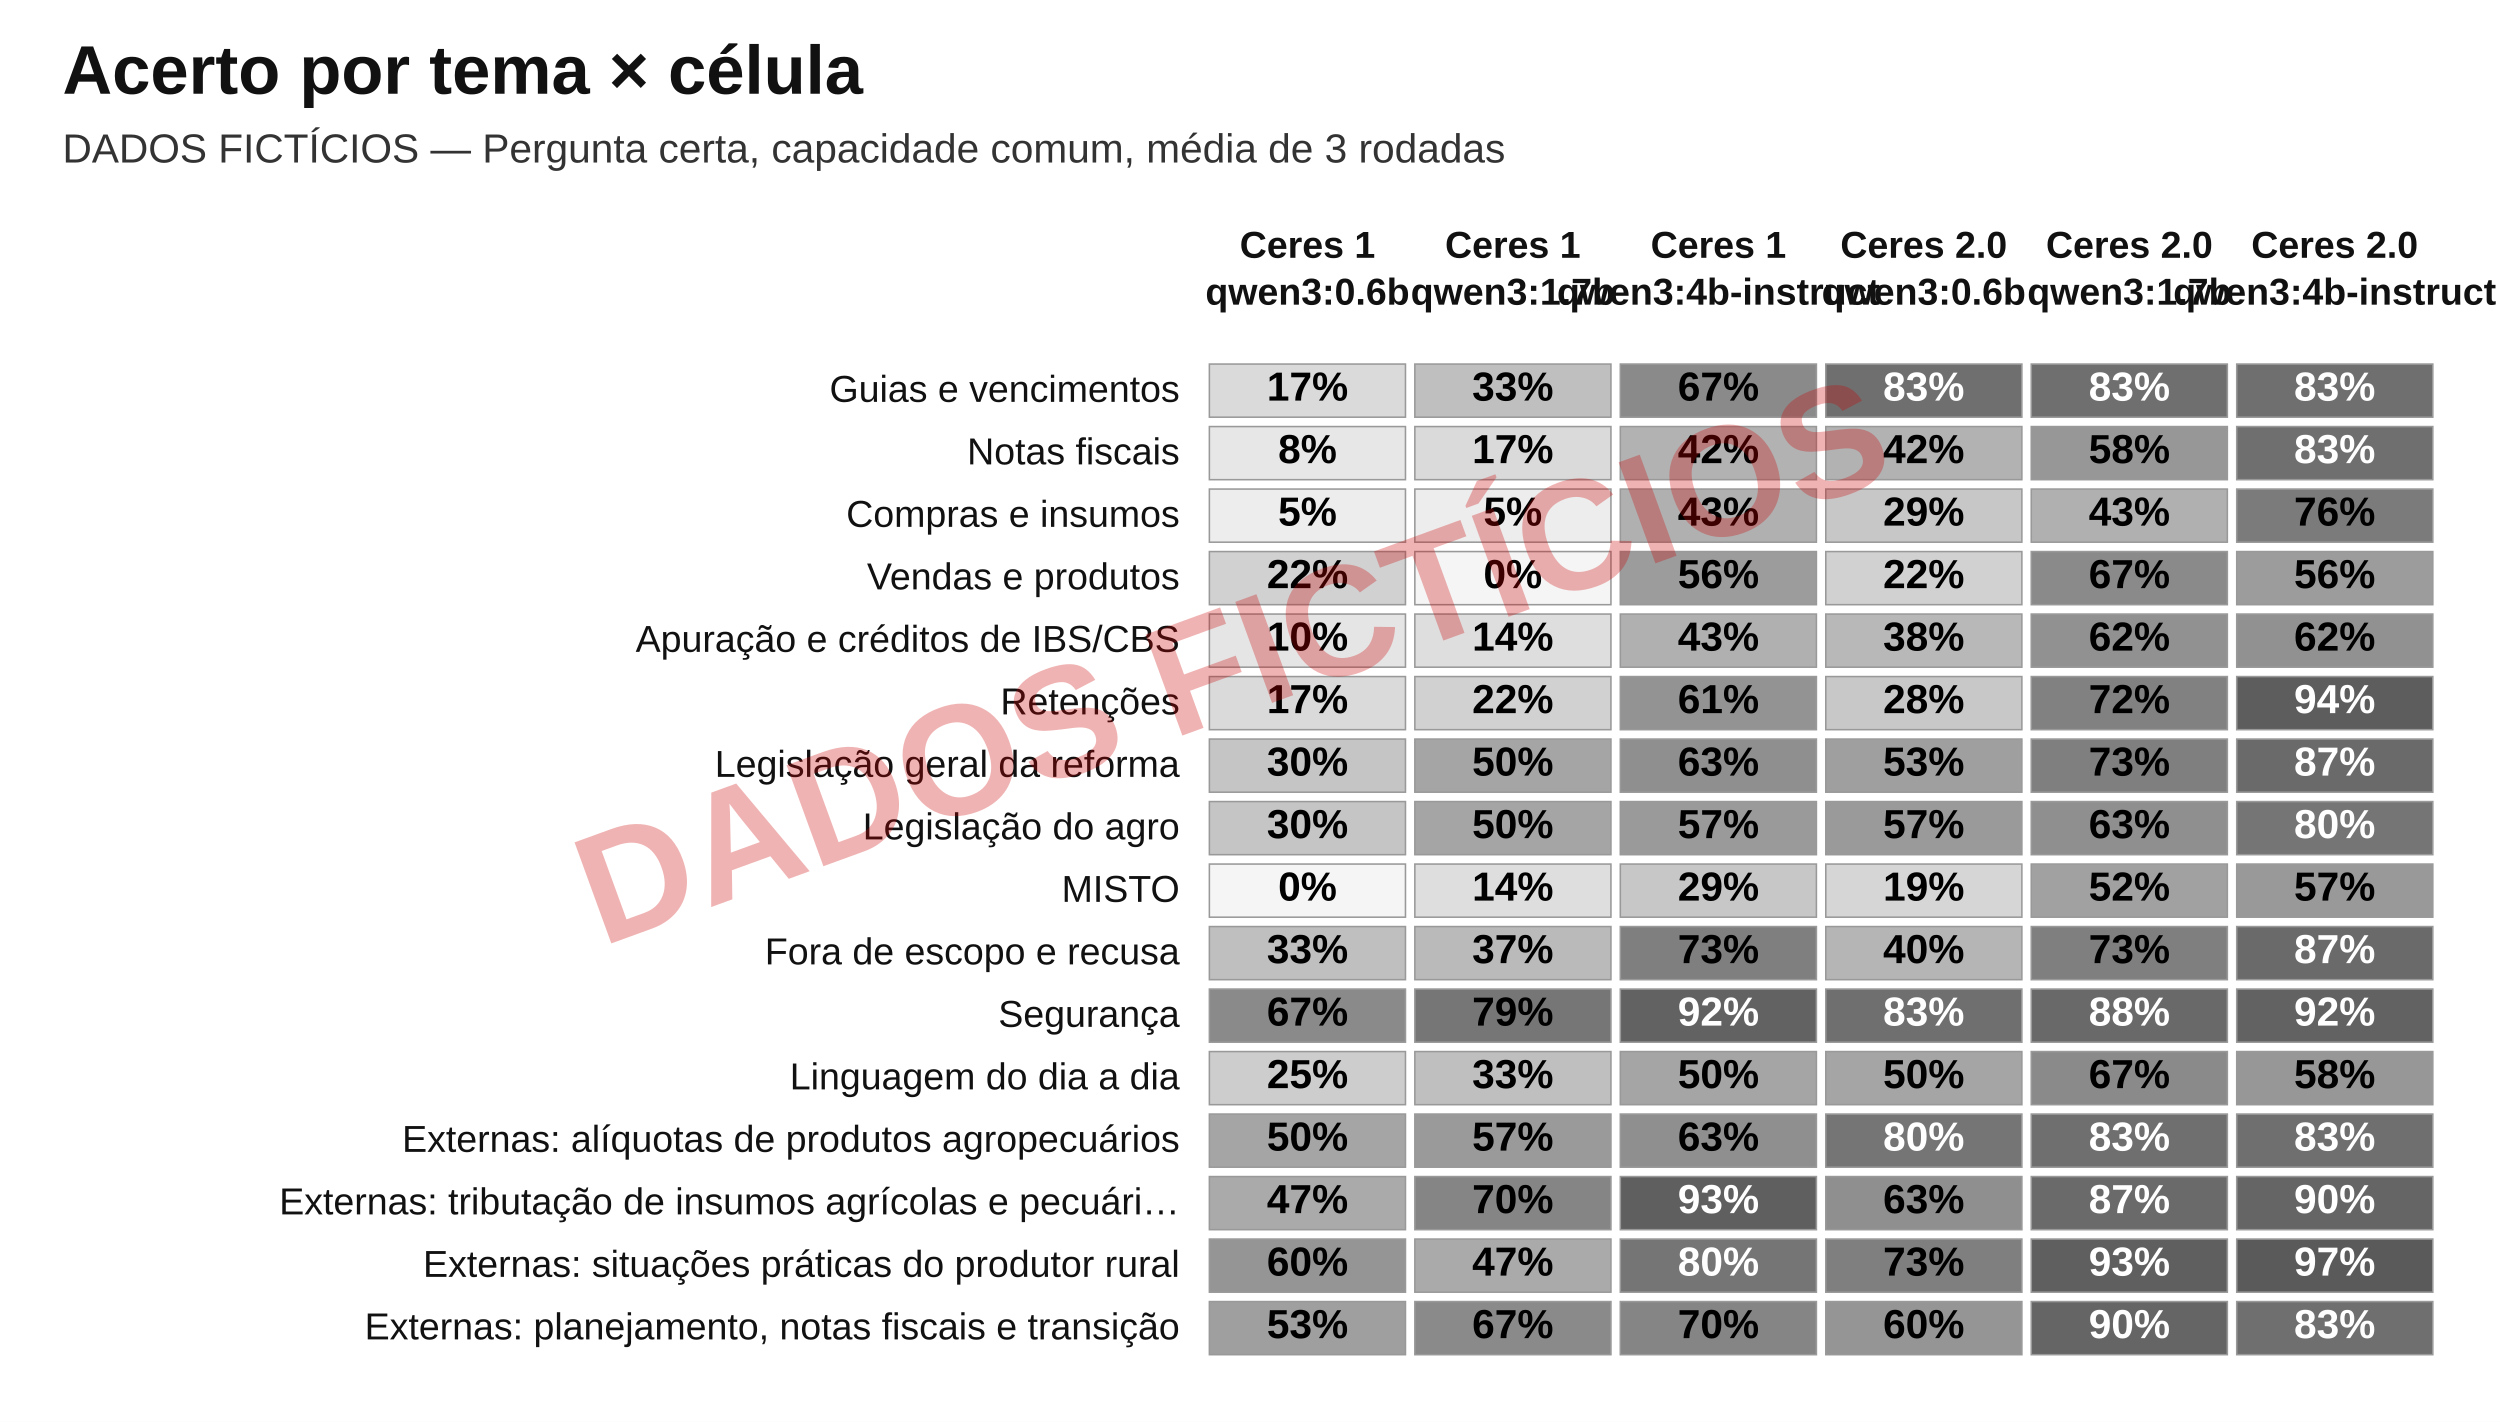
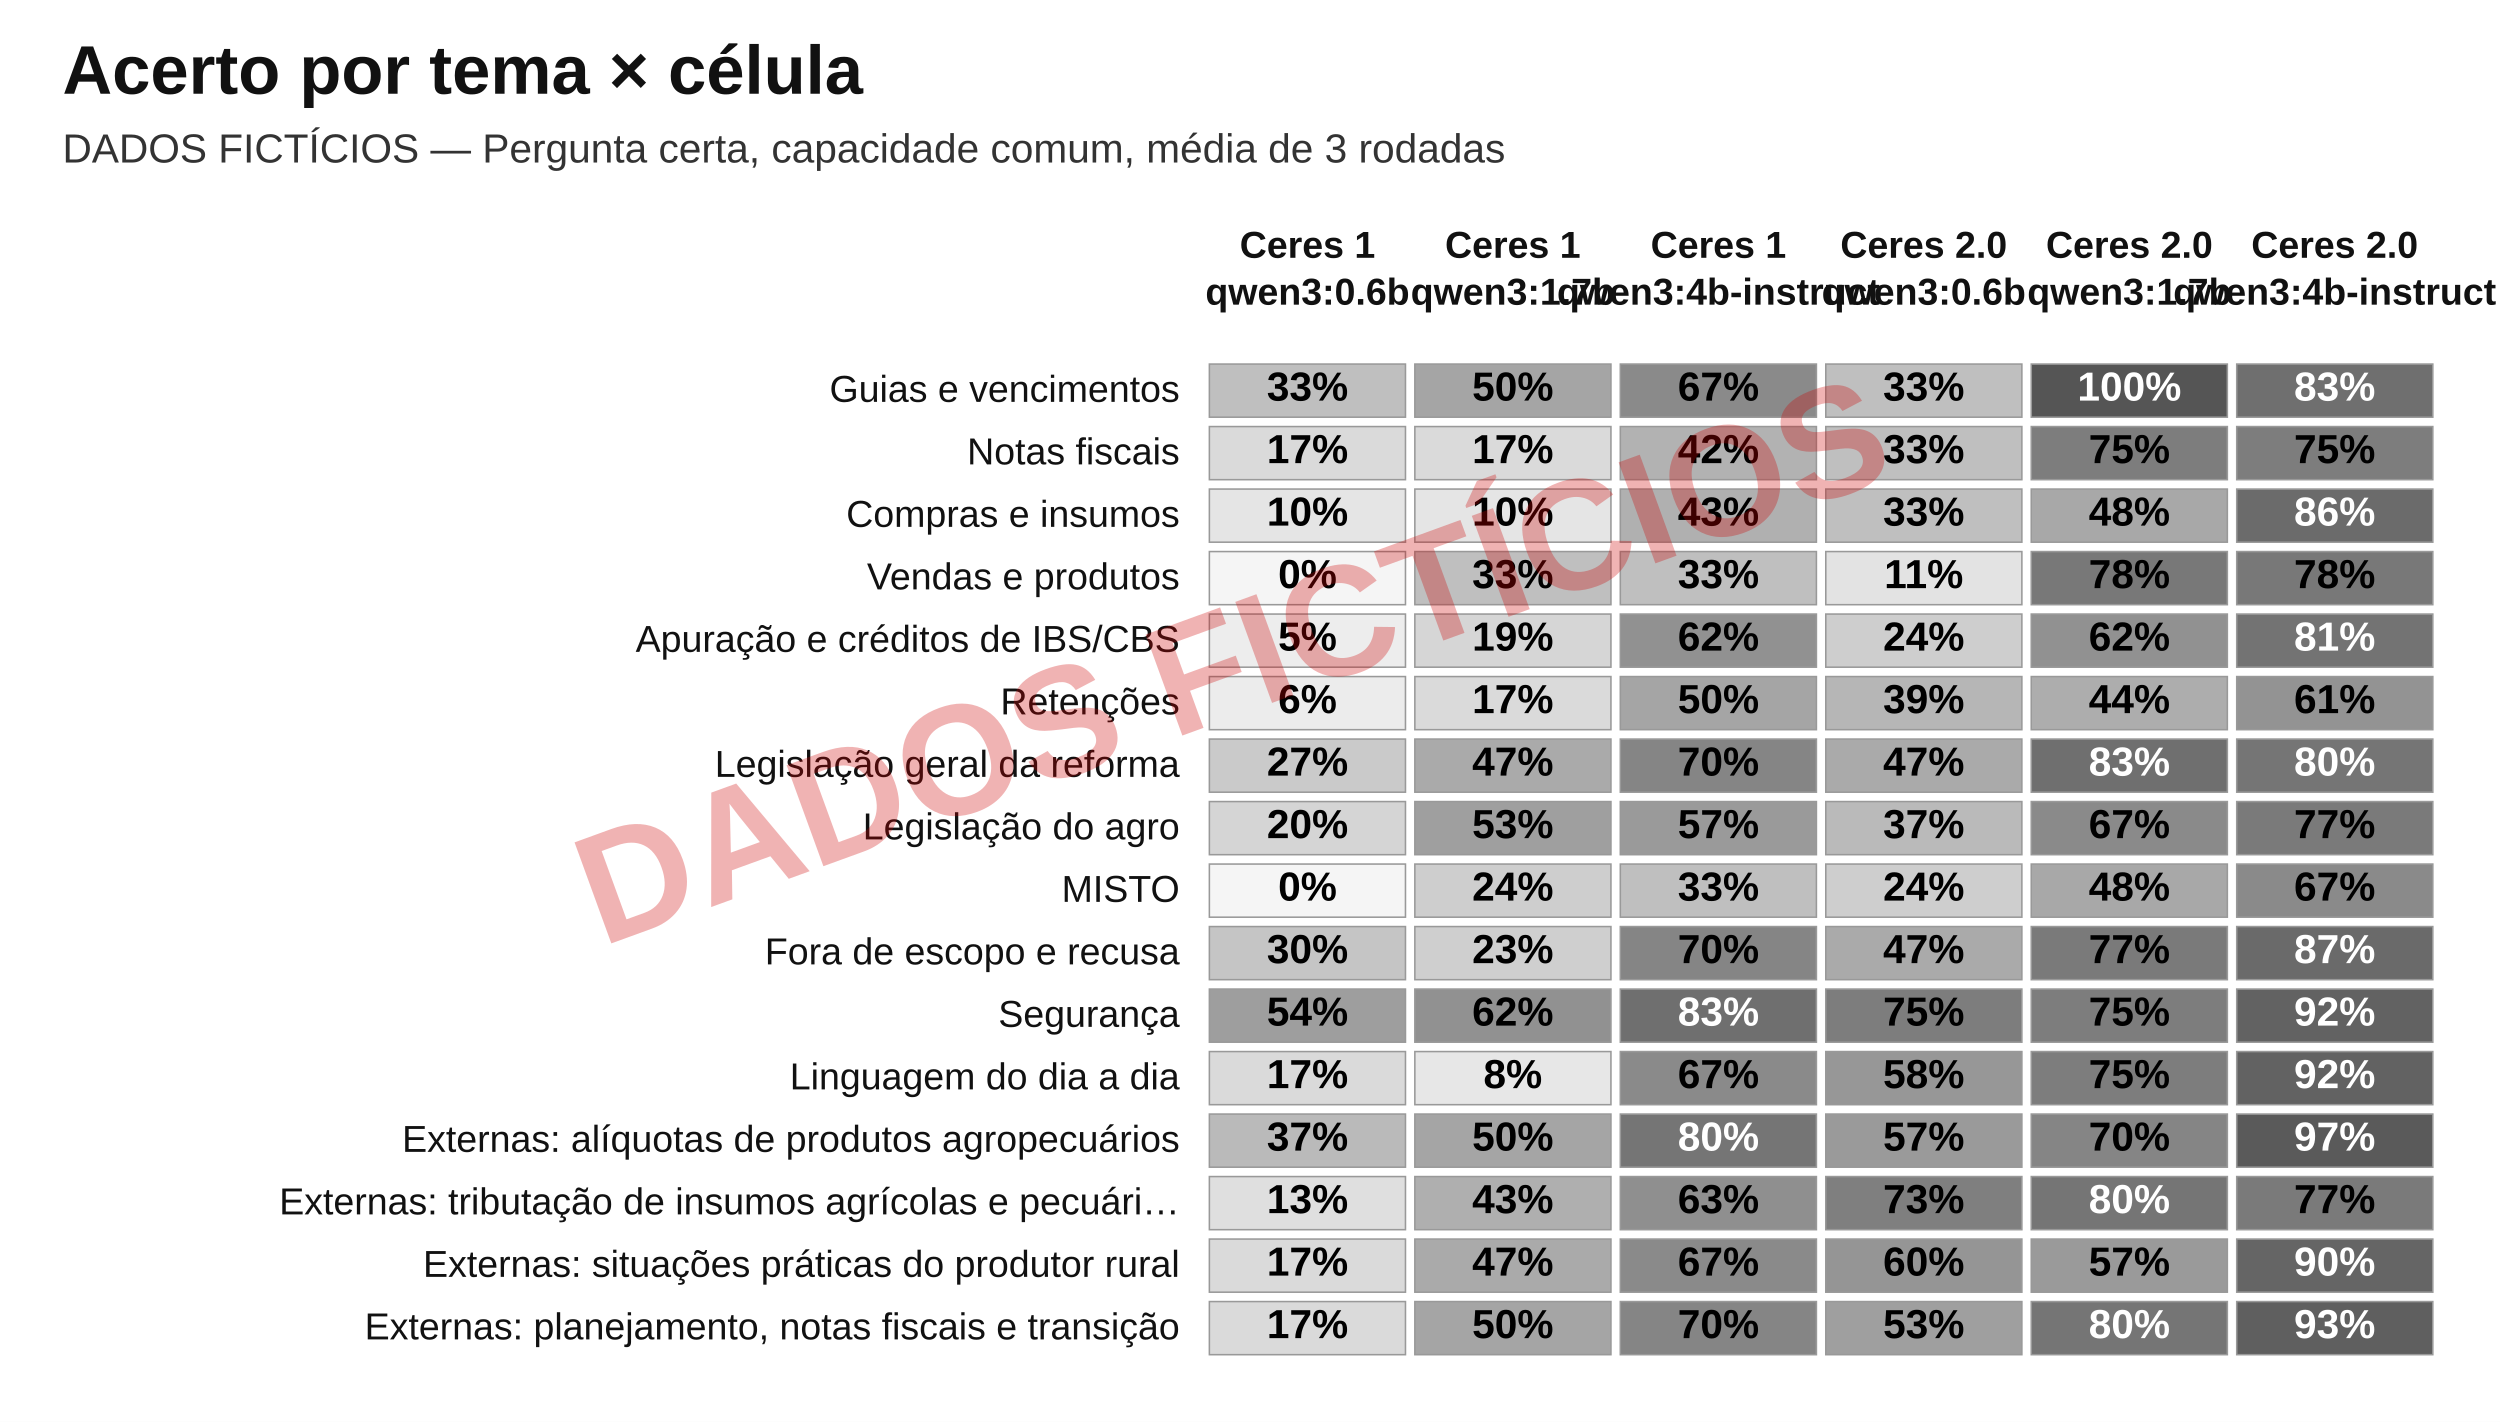
<svg xmlns="http://www.w3.org/2000/svg" viewBox="0 0 1600 910" width="1600" height="910" font-family="Arial, Helvetica, sans-serif" role="img" aria-label="Acerto por tema × célula">
  <rect width="1600" height="910" fill="#ffffff" />
  <text x="40" y="60" font-size="44" font-weight="bold" fill="#111111">Acerto por tema × célula</text>
  <text x="40" y="104" font-size="26" fill="#333333">DADOS FICTÍCIOS — Pergunta certa, capacidade comum, média de 3 rodadas</text>
  <text x="836.8" y="165" font-size="24" font-weight="bold" text-anchor="middle" fill="#111111">Ceres 1</text>
  <text x="836.8" y="195" font-size="24" font-weight="bold" text-anchor="middle" fill="#111111">qwen3:0.6b</text>
  <text x="968.2" y="165" font-size="24" font-weight="bold" text-anchor="middle" fill="#111111">Ceres 1</text>
  <text x="968.2" y="195" font-size="24" font-weight="bold" text-anchor="middle" fill="#111111">qwen3:1.7b</text>
  <text x="1099.8" y="165" font-size="24" font-weight="bold" text-anchor="middle" fill="#111111">Ceres 1</text>
  <text x="1099.8" y="195" font-size="24" font-weight="bold" text-anchor="middle" fill="#111111">qwen3:4b-instruct</text>
  <text x="1231.2" y="165" font-size="24" font-weight="bold" text-anchor="middle" fill="#111111">Ceres 2.0</text>
  <text x="1231.2" y="195" font-size="24" font-weight="bold" text-anchor="middle" fill="#111111">qwen3:0.6b</text>
  <text x="1362.8" y="165" font-size="24" font-weight="bold" text-anchor="middle" fill="#111111">Ceres 2.0</text>
  <text x="1362.8" y="195" font-size="24" font-weight="bold" text-anchor="middle" fill="#111111">qwen3:1.7b</text>
  <text x="1494.2" y="165" font-size="24" font-weight="bold" text-anchor="middle" fill="#111111">Ceres 2.0</text>
  <text x="1494.2" y="195" font-size="24" font-weight="bold" text-anchor="middle" fill="#111111">qwen3:4b-instruct</text>
  <text x="755" y="257.2" font-size="24" text-anchor="end" fill="#111111">Guias e vencimentos</text>
-   <rect x="774.0" y="233.0" width="125.5" height="34.0" fill="rgb(218,218,218)" stroke="#999999" stroke-width="1" />
-   <text x="836.8" y="256.4" font-size="26" font-weight="bold" text-anchor="middle" fill="#000000">17%</text>
-   <rect x="905.5" y="233.0" width="125.5" height="34.0" fill="rgb(191,191,191)" stroke="#999999" stroke-width="1" />
-   <text x="968.2" y="256.4" font-size="26" font-weight="bold" text-anchor="middle" fill="#000000">33%</text>
+   <rect x="774.0" y="233.0" width="125.5" height="34.0" fill="rgb(191,191,191)" stroke="#999999" stroke-width="1" />
+   <text x="836.8" y="256.4" font-size="26" font-weight="bold" text-anchor="middle" fill="#000000">33%</text>
+   <rect x="905.5" y="233.0" width="125.5" height="34.0" fill="rgb(165,165,165)" stroke="#999999" stroke-width="1" />
+   <text x="968.2" y="256.4" font-size="26" font-weight="bold" text-anchor="middle" fill="#000000">50%</text>
  <rect x="1037.0" y="233.0" width="125.5" height="34.0" fill="rgb(138,138,138)" stroke="#999999" stroke-width="1" />
  <text x="1099.8" y="256.4" font-size="26" font-weight="bold" text-anchor="middle" fill="#000000">67%</text>
-   <rect x="1168.5" y="233.0" width="125.5" height="34.0" fill="rgb(111,111,111)" stroke="#999999" stroke-width="1" />
-   <text x="1231.2" y="256.4" font-size="26" font-weight="bold" text-anchor="middle" fill="#ffffff">83%</text>
-   <rect x="1300.0" y="233.0" width="125.5" height="34.0" fill="rgb(111,111,111)" stroke="#999999" stroke-width="1" />
-   <text x="1362.8" y="256.4" font-size="26" font-weight="bold" text-anchor="middle" fill="#ffffff">83%</text>
+   <rect x="1168.5" y="233.0" width="125.5" height="34.0" fill="rgb(191,191,191)" stroke="#999999" stroke-width="1" />
+   <text x="1231.2" y="256.4" font-size="26" font-weight="bold" text-anchor="middle" fill="#000000">33%</text>
+   <rect x="1300.0" y="233.0" width="125.5" height="34.0" fill="rgb(85,85,85)" stroke="#999999" stroke-width="1" />
+   <text x="1362.8" y="256.4" font-size="26" font-weight="bold" text-anchor="middle" fill="#ffffff">100%</text>
  <rect x="1431.5" y="233.0" width="125.5" height="34.0" fill="rgb(111,111,111)" stroke="#999999" stroke-width="1" />
  <text x="1494.2" y="256.4" font-size="26" font-weight="bold" text-anchor="middle" fill="#ffffff">83%</text>
  <text x="755" y="297.2" font-size="24" text-anchor="end" fill="#111111">Notas fiscais</text>
-   <rect x="774.0" y="273.0" width="125.5" height="34.0" fill="rgb(231,231,231)" stroke="#999999" stroke-width="1" />
-   <text x="836.8" y="296.4" font-size="26" font-weight="bold" text-anchor="middle" fill="#000000">8%</text>
+   <rect x="774.0" y="273.0" width="125.5" height="34.0" fill="rgb(218,218,218)" stroke="#999999" stroke-width="1" />
+   <text x="836.8" y="296.4" font-size="26" font-weight="bold" text-anchor="middle" fill="#000000">17%</text>
  <rect x="905.5" y="273.0" width="125.5" height="34.0" fill="rgb(218,218,218)" stroke="#999999" stroke-width="1" />
  <text x="968.2" y="296.4" font-size="26" font-weight="bold" text-anchor="middle" fill="#000000">17%</text>
  <rect x="1037.0" y="273.0" width="125.5" height="34.0" fill="rgb(178,178,178)" stroke="#999999" stroke-width="1" />
  <text x="1099.8" y="296.4" font-size="26" font-weight="bold" text-anchor="middle" fill="#000000">42%</text>
-   <rect x="1168.5" y="273.0" width="125.5" height="34.0" fill="rgb(178,178,178)" stroke="#999999" stroke-width="1" />
-   <text x="1231.2" y="296.4" font-size="26" font-weight="bold" text-anchor="middle" fill="#000000">42%</text>
-   <rect x="1300.0" y="273.0" width="125.5" height="34.0" fill="rgb(151,151,151)" stroke="#999999" stroke-width="1" />
-   <text x="1362.8" y="296.4" font-size="26" font-weight="bold" text-anchor="middle" fill="#000000">58%</text>
-   <rect x="1431.5" y="273.0" width="125.5" height="34.0" fill="rgb(111,111,111)" stroke="#999999" stroke-width="1" />
-   <text x="1494.2" y="296.4" font-size="26" font-weight="bold" text-anchor="middle" fill="#ffffff">83%</text>
+   <rect x="1168.5" y="273.0" width="125.5" height="34.0" fill="rgb(191,191,191)" stroke="#999999" stroke-width="1" />
+   <text x="1231.2" y="296.4" font-size="26" font-weight="bold" text-anchor="middle" fill="#000000">33%</text>
+   <rect x="1300.0" y="273.0" width="125.5" height="34.0" fill="rgb(125,125,125)" stroke="#999999" stroke-width="1" />
+   <text x="1362.8" y="296.4" font-size="26" font-weight="bold" text-anchor="middle" fill="#000000">75%</text>
+   <rect x="1431.5" y="273.0" width="125.5" height="34.0" fill="rgb(125,125,125)" stroke="#999999" stroke-width="1" />
+   <text x="1494.2" y="296.4" font-size="26" font-weight="bold" text-anchor="middle" fill="#000000">75%</text>
  <text x="755" y="337.2" font-size="24" text-anchor="end" fill="#111111">Compras e insumos</text>
-   <rect x="774.0" y="313.0" width="125.5" height="34.0" fill="rgb(237,237,237)" stroke="#999999" stroke-width="1" />
-   <text x="836.8" y="336.4" font-size="26" font-weight="bold" text-anchor="middle" fill="#000000">5%</text>
-   <rect x="905.5" y="313.0" width="125.5" height="34.0" fill="rgb(237,237,237)" stroke="#999999" stroke-width="1" />
-   <text x="968.2" y="336.4" font-size="26" font-weight="bold" text-anchor="middle" fill="#000000">5%</text>
+   <rect x="774.0" y="313.0" width="125.5" height="34.0" fill="rgb(229,229,229)" stroke="#999999" stroke-width="1" />
+   <text x="836.8" y="336.4" font-size="26" font-weight="bold" text-anchor="middle" fill="#000000">10%</text>
+   <rect x="905.5" y="313.0" width="125.5" height="34.0" fill="rgb(229,229,229)" stroke="#999999" stroke-width="1" />
+   <text x="968.2" y="336.4" font-size="26" font-weight="bold" text-anchor="middle" fill="#000000">10%</text>
  <rect x="1037.0" y="313.0" width="125.5" height="34.0" fill="rgb(176,176,176)" stroke="#999999" stroke-width="1" />
  <text x="1099.8" y="336.4" font-size="26" font-weight="bold" text-anchor="middle" fill="#000000">43%</text>
-   <rect x="1168.5" y="313.0" width="125.5" height="34.0" fill="rgb(199,199,199)" stroke="#999999" stroke-width="1" />
-   <text x="1231.2" y="336.4" font-size="26" font-weight="bold" text-anchor="middle" fill="#000000">29%</text>
-   <rect x="1300.0" y="313.0" width="125.5" height="34.0" fill="rgb(176,176,176)" stroke="#999999" stroke-width="1" />
-   <text x="1362.8" y="336.4" font-size="26" font-weight="bold" text-anchor="middle" fill="#000000">43%</text>
-   <rect x="1431.5" y="313.0" width="125.5" height="34.0" fill="rgb(123,123,123)" stroke="#999999" stroke-width="1" />
-   <text x="1494.2" y="336.4" font-size="26" font-weight="bold" text-anchor="middle" fill="#000000">76%</text>
+   <rect x="1168.5" y="313.0" width="125.5" height="34.0" fill="rgb(191,191,191)" stroke="#999999" stroke-width="1" />
+   <text x="1231.2" y="336.4" font-size="26" font-weight="bold" text-anchor="middle" fill="#000000">33%</text>
+   <rect x="1300.0" y="313.0" width="125.5" height="34.0" fill="rgb(168,168,168)" stroke="#999999" stroke-width="1" />
+   <text x="1362.8" y="336.4" font-size="26" font-weight="bold" text-anchor="middle" fill="#000000">48%</text>
+   <rect x="1431.5" y="313.0" width="125.5" height="34.0" fill="rgb(107,107,107)" stroke="#999999" stroke-width="1" />
+   <text x="1494.2" y="336.4" font-size="26" font-weight="bold" text-anchor="middle" fill="#ffffff">86%</text>
  <text x="755" y="377.2" font-size="24" text-anchor="end" fill="#111111">Vendas e produtos</text>
-   <rect x="774.0" y="353.0" width="125.5" height="34.0" fill="rgb(209,209,209)" stroke="#999999" stroke-width="1" />
-   <text x="836.8" y="376.4" font-size="26" font-weight="bold" text-anchor="middle" fill="#000000">22%</text>
-   <rect x="905.5" y="353.0" width="125.5" height="34.0" fill="rgb(245,245,245)" stroke="#999999" stroke-width="1" />
-   <text x="968.2" y="376.4" font-size="26" font-weight="bold" text-anchor="middle" fill="#000000">0%</text>
-   <rect x="1037.0" y="353.0" width="125.5" height="34.0" fill="rgb(156,156,156)" stroke="#999999" stroke-width="1" />
-   <text x="1099.8" y="376.4" font-size="26" font-weight="bold" text-anchor="middle" fill="#000000">56%</text>
-   <rect x="1168.5" y="353.0" width="125.5" height="34.0" fill="rgb(209,209,209)" stroke="#999999" stroke-width="1" />
-   <text x="1231.2" y="376.4" font-size="26" font-weight="bold" text-anchor="middle" fill="#000000">22%</text>
-   <rect x="1300.0" y="353.0" width="125.5" height="34.0" fill="rgb(138,138,138)" stroke="#999999" stroke-width="1" />
-   <text x="1362.8" y="376.4" font-size="26" font-weight="bold" text-anchor="middle" fill="#000000">67%</text>
-   <rect x="1431.5" y="353.0" width="125.5" height="34.0" fill="rgb(156,156,156)" stroke="#999999" stroke-width="1" />
-   <text x="1494.2" y="376.4" font-size="26" font-weight="bold" text-anchor="middle" fill="#000000">56%</text>
+   <rect x="774.0" y="353.0" width="125.5" height="34.0" fill="rgb(245,245,245)" stroke="#999999" stroke-width="1" />
+   <text x="836.8" y="376.4" font-size="26" font-weight="bold" text-anchor="middle" fill="#000000">0%</text>
+   <rect x="905.5" y="353.0" width="125.5" height="34.0" fill="rgb(191,191,191)" stroke="#999999" stroke-width="1" />
+   <text x="968.2" y="376.4" font-size="26" font-weight="bold" text-anchor="middle" fill="#000000">33%</text>
+   <rect x="1037.0" y="353.0" width="125.5" height="34.0" fill="rgb(191,191,191)" stroke="#999999" stroke-width="1" />
+   <text x="1099.8" y="376.4" font-size="26" font-weight="bold" text-anchor="middle" fill="#000000">33%</text>
+   <rect x="1168.5" y="353.0" width="125.5" height="34.0" fill="rgb(227,227,227)" stroke="#999999" stroke-width="1" />
+   <text x="1231.2" y="376.4" font-size="26" font-weight="bold" text-anchor="middle" fill="#000000">11%</text>
+   <rect x="1300.0" y="353.0" width="125.5" height="34.0" fill="rgb(120,120,120)" stroke="#999999" stroke-width="1" />
+   <text x="1362.8" y="376.4" font-size="26" font-weight="bold" text-anchor="middle" fill="#000000">78%</text>
+   <rect x="1431.5" y="353.0" width="125.5" height="34.0" fill="rgb(120,120,120)" stroke="#999999" stroke-width="1" />
+   <text x="1494.2" y="376.4" font-size="26" font-weight="bold" text-anchor="middle" fill="#000000">78%</text>
  <text x="755" y="417.2" font-size="24" text-anchor="end" fill="#111111">Apuração e créditos de IBS/CBS</text>
-   <rect x="774.0" y="393.0" width="125.5" height="34.0" fill="rgb(229,229,229)" stroke="#999999" stroke-width="1" />
-   <text x="836.8" y="416.4" font-size="26" font-weight="bold" text-anchor="middle" fill="#000000">10%</text>
-   <rect x="905.5" y="393.0" width="125.5" height="34.0" fill="rgb(222,222,222)" stroke="#999999" stroke-width="1" />
-   <text x="968.2" y="416.4" font-size="26" font-weight="bold" text-anchor="middle" fill="#000000">14%</text>
-   <rect x="1037.0" y="393.0" width="125.5" height="34.0" fill="rgb(176,176,176)" stroke="#999999" stroke-width="1" />
-   <text x="1099.8" y="416.4" font-size="26" font-weight="bold" text-anchor="middle" fill="#000000">43%</text>
-   <rect x="1168.5" y="393.0" width="125.5" height="34.0" fill="rgb(184,184,184)" stroke="#999999" stroke-width="1" />
-   <text x="1231.2" y="416.4" font-size="26" font-weight="bold" text-anchor="middle" fill="#000000">38%</text>
+   <rect x="774.0" y="393.0" width="125.5" height="34.0" fill="rgb(237,237,237)" stroke="#999999" stroke-width="1" />
+   <text x="836.8" y="416.4" font-size="26" font-weight="bold" text-anchor="middle" fill="#000000">5%</text>
+   <rect x="905.5" y="393.0" width="125.5" height="34.0" fill="rgb(214,214,214)" stroke="#999999" stroke-width="1" />
+   <text x="968.2" y="416.4" font-size="26" font-weight="bold" text-anchor="middle" fill="#000000">19%</text>
+   <rect x="1037.0" y="393.0" width="125.5" height="34.0" fill="rgb(145,145,145)" stroke="#999999" stroke-width="1" />
+   <text x="1099.8" y="416.4" font-size="26" font-weight="bold" text-anchor="middle" fill="#000000">62%</text>
+   <rect x="1168.5" y="393.0" width="125.5" height="34.0" fill="rgb(206,206,206)" stroke="#999999" stroke-width="1" />
+   <text x="1231.2" y="416.4" font-size="26" font-weight="bold" text-anchor="middle" fill="#000000">24%</text>
  <rect x="1300.0" y="393.0" width="125.5" height="34.0" fill="rgb(145,145,145)" stroke="#999999" stroke-width="1" />
  <text x="1362.8" y="416.4" font-size="26" font-weight="bold" text-anchor="middle" fill="#000000">62%</text>
-   <rect x="1431.5" y="393.0" width="125.5" height="34.0" fill="rgb(145,145,145)" stroke="#999999" stroke-width="1" />
-   <text x="1494.2" y="416.4" font-size="26" font-weight="bold" text-anchor="middle" fill="#000000">62%</text>
+   <rect x="1431.5" y="393.0" width="125.5" height="34.0" fill="rgb(115,115,115)" stroke="#999999" stroke-width="1" />
+   <text x="1494.2" y="416.4" font-size="26" font-weight="bold" text-anchor="middle" fill="#ffffff">81%</text>
  <text x="755" y="457.2" font-size="24" text-anchor="end" fill="#111111">Retenções</text>
-   <rect x="774.0" y="433.0" width="125.5" height="34.0" fill="rgb(218,218,218)" stroke="#999999" stroke-width="1" />
-   <text x="836.8" y="456.4" font-size="26" font-weight="bold" text-anchor="middle" fill="#000000">17%</text>
-   <rect x="905.5" y="433.0" width="125.5" height="34.0" fill="rgb(209,209,209)" stroke="#999999" stroke-width="1" />
-   <text x="968.2" y="456.4" font-size="26" font-weight="bold" text-anchor="middle" fill="#000000">22%</text>
-   <rect x="1037.0" y="433.0" width="125.5" height="34.0" fill="rgb(147,147,147)" stroke="#999999" stroke-width="1" />
-   <text x="1099.8" y="456.4" font-size="26" font-weight="bold" text-anchor="middle" fill="#000000">61%</text>
-   <rect x="1168.5" y="433.0" width="125.5" height="34.0" fill="rgb(200,200,200)" stroke="#999999" stroke-width="1" />
-   <text x="1231.2" y="456.4" font-size="26" font-weight="bold" text-anchor="middle" fill="#000000">28%</text>
-   <rect x="1300.0" y="433.0" width="125.5" height="34.0" fill="rgb(129,129,129)" stroke="#999999" stroke-width="1" />
-   <text x="1362.8" y="456.4" font-size="26" font-weight="bold" text-anchor="middle" fill="#000000">72%</text>
-   <rect x="1431.5" y="433.0" width="125.5" height="34.0" fill="rgb(93,93,93)" stroke="#999999" stroke-width="1" />
-   <text x="1494.2" y="456.4" font-size="26" font-weight="bold" text-anchor="middle" fill="#ffffff">94%</text>
+   <rect x="774.0" y="433.0" width="125.5" height="34.0" fill="rgb(236,236,236)" stroke="#999999" stroke-width="1" />
+   <text x="836.8" y="456.4" font-size="26" font-weight="bold" text-anchor="middle" fill="#000000">6%</text>
+   <rect x="905.5" y="433.0" width="125.5" height="34.0" fill="rgb(218,218,218)" stroke="#999999" stroke-width="1" />
+   <text x="968.2" y="456.4" font-size="26" font-weight="bold" text-anchor="middle" fill="#000000">17%</text>
+   <rect x="1037.0" y="433.0" width="125.5" height="34.0" fill="rgb(165,165,165)" stroke="#999999" stroke-width="1" />
+   <text x="1099.8" y="456.4" font-size="26" font-weight="bold" text-anchor="middle" fill="#000000">50%</text>
+   <rect x="1168.5" y="433.0" width="125.5" height="34.0" fill="rgb(182,182,182)" stroke="#999999" stroke-width="1" />
+   <text x="1231.2" y="456.4" font-size="26" font-weight="bold" text-anchor="middle" fill="#000000">39%</text>
+   <rect x="1300.0" y="433.0" width="125.5" height="34.0" fill="rgb(173,173,173)" stroke="#999999" stroke-width="1" />
+   <text x="1362.8" y="456.4" font-size="26" font-weight="bold" text-anchor="middle" fill="#000000">44%</text>
+   <rect x="1431.5" y="433.0" width="125.5" height="34.0" fill="rgb(147,147,147)" stroke="#999999" stroke-width="1" />
+   <text x="1494.2" y="456.4" font-size="26" font-weight="bold" text-anchor="middle" fill="#000000">61%</text>
  <text x="755" y="497.2" font-size="24" text-anchor="end" fill="#111111">Legislação geral da reforma</text>
-   <rect x="774.0" y="473.0" width="125.5" height="34.0" fill="rgb(197,197,197)" stroke="#999999" stroke-width="1" />
-   <text x="836.8" y="496.4" font-size="26" font-weight="bold" text-anchor="middle" fill="#000000">30%</text>
-   <rect x="905.5" y="473.0" width="125.5" height="34.0" fill="rgb(165,165,165)" stroke="#999999" stroke-width="1" />
-   <text x="968.2" y="496.4" font-size="26" font-weight="bold" text-anchor="middle" fill="#000000">50%</text>
-   <rect x="1037.0" y="473.0" width="125.5" height="34.0" fill="rgb(143,143,143)" stroke="#999999" stroke-width="1" />
-   <text x="1099.8" y="496.4" font-size="26" font-weight="bold" text-anchor="middle" fill="#000000">63%</text>
-   <rect x="1168.5" y="473.0" width="125.5" height="34.0" fill="rgb(159,159,159)" stroke="#999999" stroke-width="1" />
-   <text x="1231.2" y="496.4" font-size="26" font-weight="bold" text-anchor="middle" fill="#000000">53%</text>
-   <rect x="1300.0" y="473.0" width="125.5" height="34.0" fill="rgb(127,127,127)" stroke="#999999" stroke-width="1" />
-   <text x="1362.8" y="496.4" font-size="26" font-weight="bold" text-anchor="middle" fill="#000000">73%</text>
-   <rect x="1431.5" y="473.0" width="125.5" height="34.0" fill="rgb(106,106,106)" stroke="#999999" stroke-width="1" />
-   <text x="1494.2" y="496.4" font-size="26" font-weight="bold" text-anchor="middle" fill="#ffffff">87%</text>
+   <rect x="774.0" y="473.0" width="125.5" height="34.0" fill="rgb(202,202,202)" stroke="#999999" stroke-width="1" />
+   <text x="836.8" y="496.4" font-size="26" font-weight="bold" text-anchor="middle" fill="#000000">27%</text>
+   <rect x="905.5" y="473.0" width="125.5" height="34.0" fill="rgb(170,170,170)" stroke="#999999" stroke-width="1" />
+   <text x="968.2" y="496.4" font-size="26" font-weight="bold" text-anchor="middle" fill="#000000">47%</text>
+   <rect x="1037.0" y="473.0" width="125.5" height="34.0" fill="rgb(133,133,133)" stroke="#999999" stroke-width="1" />
+   <text x="1099.8" y="496.4" font-size="26" font-weight="bold" text-anchor="middle" fill="#000000">70%</text>
+   <rect x="1168.5" y="473.0" width="125.5" height="34.0" fill="rgb(170,170,170)" stroke="#999999" stroke-width="1" />
+   <text x="1231.2" y="496.4" font-size="26" font-weight="bold" text-anchor="middle" fill="#000000">47%</text>
+   <rect x="1300.0" y="473.0" width="125.5" height="34.0" fill="rgb(111,111,111)" stroke="#999999" stroke-width="1" />
+   <text x="1362.8" y="496.4" font-size="26" font-weight="bold" text-anchor="middle" fill="#ffffff">83%</text>
+   <rect x="1431.5" y="473.0" width="125.5" height="34.0" fill="rgb(117,117,117)" stroke="#999999" stroke-width="1" />
+   <text x="1494.2" y="496.4" font-size="26" font-weight="bold" text-anchor="middle" fill="#ffffff">80%</text>
  <text x="755" y="537.2" font-size="24" text-anchor="end" fill="#111111">Legislação do agro</text>
-   <rect x="774.0" y="513.0" width="125.5" height="34.0" fill="rgb(197,197,197)" stroke="#999999" stroke-width="1" />
-   <text x="836.8" y="536.4" font-size="26" font-weight="bold" text-anchor="middle" fill="#000000">30%</text>
-   <rect x="905.5" y="513.0" width="125.5" height="34.0" fill="rgb(165,165,165)" stroke="#999999" stroke-width="1" />
-   <text x="968.2" y="536.4" font-size="26" font-weight="bold" text-anchor="middle" fill="#000000">50%</text>
+   <rect x="774.0" y="513.0" width="125.5" height="34.0" fill="rgb(213,213,213)" stroke="#999999" stroke-width="1" />
+   <text x="836.8" y="536.4" font-size="26" font-weight="bold" text-anchor="middle" fill="#000000">20%</text>
+   <rect x="905.5" y="513.0" width="125.5" height="34.0" fill="rgb(159,159,159)" stroke="#999999" stroke-width="1" />
+   <text x="968.2" y="536.4" font-size="26" font-weight="bold" text-anchor="middle" fill="#000000">53%</text>
  <rect x="1037.0" y="513.0" width="125.5" height="34.0" fill="rgb(154,154,154)" stroke="#999999" stroke-width="1" />
  <text x="1099.8" y="536.4" font-size="26" font-weight="bold" text-anchor="middle" fill="#000000">57%</text>
-   <rect x="1168.5" y="513.0" width="125.5" height="34.0" fill="rgb(154,154,154)" stroke="#999999" stroke-width="1" />
-   <text x="1231.2" y="536.4" font-size="26" font-weight="bold" text-anchor="middle" fill="#000000">57%</text>
-   <rect x="1300.0" y="513.0" width="125.5" height="34.0" fill="rgb(143,143,143)" stroke="#999999" stroke-width="1" />
-   <text x="1362.8" y="536.4" font-size="26" font-weight="bold" text-anchor="middle" fill="#000000">63%</text>
-   <rect x="1431.5" y="513.0" width="125.5" height="34.0" fill="rgb(117,117,117)" stroke="#999999" stroke-width="1" />
-   <text x="1494.2" y="536.4" font-size="26" font-weight="bold" text-anchor="middle" fill="#ffffff">80%</text>
+   <rect x="1168.5" y="513.0" width="125.5" height="34.0" fill="rgb(186,186,186)" stroke="#999999" stroke-width="1" />
+   <text x="1231.2" y="536.4" font-size="26" font-weight="bold" text-anchor="middle" fill="#000000">37%</text>
+   <rect x="1300.0" y="513.0" width="125.5" height="34.0" fill="rgb(138,138,138)" stroke="#999999" stroke-width="1" />
+   <text x="1362.8" y="536.4" font-size="26" font-weight="bold" text-anchor="middle" fill="#000000">67%</text>
+   <rect x="1431.5" y="513.0" width="125.5" height="34.0" fill="rgb(122,122,122)" stroke="#999999" stroke-width="1" />
+   <text x="1494.2" y="536.4" font-size="26" font-weight="bold" text-anchor="middle" fill="#000000">77%</text>
  <text x="755" y="577.2" font-size="24" text-anchor="end" fill="#111111">MISTO</text>
  <rect x="774.0" y="553.0" width="125.5" height="34.0" fill="rgb(245,245,245)" stroke="#999999" stroke-width="1" />
  <text x="836.8" y="576.4" font-size="26" font-weight="bold" text-anchor="middle" fill="#000000">0%</text>
-   <rect x="905.5" y="553.0" width="125.5" height="34.0" fill="rgb(222,222,222)" stroke="#999999" stroke-width="1" />
-   <text x="968.2" y="576.4" font-size="26" font-weight="bold" text-anchor="middle" fill="#000000">14%</text>
-   <rect x="1037.0" y="553.0" width="125.5" height="34.0" fill="rgb(199,199,199)" stroke="#999999" stroke-width="1" />
-   <text x="1099.8" y="576.4" font-size="26" font-weight="bold" text-anchor="middle" fill="#000000">29%</text>
-   <rect x="1168.5" y="553.0" width="125.5" height="34.0" fill="rgb(214,214,214)" stroke="#999999" stroke-width="1" />
-   <text x="1231.2" y="576.4" font-size="26" font-weight="bold" text-anchor="middle" fill="#000000">19%</text>
-   <rect x="1300.0" y="553.0" width="125.5" height="34.0" fill="rgb(161,161,161)" stroke="#999999" stroke-width="1" />
-   <text x="1362.8" y="576.4" font-size="26" font-weight="bold" text-anchor="middle" fill="#000000">52%</text>
-   <rect x="1431.5" y="553.0" width="125.5" height="34.0" fill="rgb(153,153,153)" stroke="#999999" stroke-width="1" />
-   <text x="1494.2" y="576.4" font-size="26" font-weight="bold" text-anchor="middle" fill="#000000">57%</text>
+   <rect x="905.5" y="553.0" width="125.5" height="34.0" fill="rgb(206,206,206)" stroke="#999999" stroke-width="1" />
+   <text x="968.2" y="576.4" font-size="26" font-weight="bold" text-anchor="middle" fill="#000000">24%</text>
+   <rect x="1037.0" y="553.0" width="125.5" height="34.0" fill="rgb(191,191,191)" stroke="#999999" stroke-width="1" />
+   <text x="1099.8" y="576.4" font-size="26" font-weight="bold" text-anchor="middle" fill="#000000">33%</text>
+   <rect x="1168.5" y="553.0" width="125.5" height="34.0" fill="rgb(206,206,206)" stroke="#999999" stroke-width="1" />
+   <text x="1231.2" y="576.4" font-size="26" font-weight="bold" text-anchor="middle" fill="#000000">24%</text>
+   <rect x="1300.0" y="553.0" width="125.5" height="34.0" fill="rgb(168,168,168)" stroke="#999999" stroke-width="1" />
+   <text x="1362.8" y="576.4" font-size="26" font-weight="bold" text-anchor="middle" fill="#000000">48%</text>
+   <rect x="1431.5" y="553.0" width="125.5" height="34.0" fill="rgb(138,138,138)" stroke="#999999" stroke-width="1" />
+   <text x="1494.2" y="576.4" font-size="26" font-weight="bold" text-anchor="middle" fill="#000000">67%</text>
  <text x="755" y="617.2" font-size="24" text-anchor="end" fill="#111111">Fora de escopo e recusa</text>
-   <rect x="774.0" y="593.0" width="125.5" height="34.0" fill="rgb(191,191,191)" stroke="#999999" stroke-width="1" />
-   <text x="836.8" y="616.4" font-size="26" font-weight="bold" text-anchor="middle" fill="#000000">33%</text>
-   <rect x="905.5" y="593.0" width="125.5" height="34.0" fill="rgb(186,186,186)" stroke="#999999" stroke-width="1" />
-   <text x="968.2" y="616.4" font-size="26" font-weight="bold" text-anchor="middle" fill="#000000">37%</text>
-   <rect x="1037.0" y="593.0" width="125.5" height="34.0" fill="rgb(127,127,127)" stroke="#999999" stroke-width="1" />
-   <text x="1099.8" y="616.4" font-size="26" font-weight="bold" text-anchor="middle" fill="#000000">73%</text>
-   <rect x="1168.5" y="593.0" width="125.5" height="34.0" fill="rgb(181,181,181)" stroke="#999999" stroke-width="1" />
-   <text x="1231.2" y="616.4" font-size="26" font-weight="bold" text-anchor="middle" fill="#000000">40%</text>
-   <rect x="1300.0" y="593.0" width="125.5" height="34.0" fill="rgb(127,127,127)" stroke="#999999" stroke-width="1" />
-   <text x="1362.8" y="616.4" font-size="26" font-weight="bold" text-anchor="middle" fill="#000000">73%</text>
+   <rect x="774.0" y="593.0" width="125.5" height="34.0" fill="rgb(197,197,197)" stroke="#999999" stroke-width="1" />
+   <text x="836.8" y="616.4" font-size="26" font-weight="bold" text-anchor="middle" fill="#000000">30%</text>
+   <rect x="905.5" y="593.0" width="125.5" height="34.0" fill="rgb(207,207,207)" stroke="#999999" stroke-width="1" />
+   <text x="968.2" y="616.4" font-size="26" font-weight="bold" text-anchor="middle" fill="#000000">23%</text>
+   <rect x="1037.0" y="593.0" width="125.5" height="34.0" fill="rgb(133,133,133)" stroke="#999999" stroke-width="1" />
+   <text x="1099.8" y="616.4" font-size="26" font-weight="bold" text-anchor="middle" fill="#000000">70%</text>
+   <rect x="1168.5" y="593.0" width="125.5" height="34.0" fill="rgb(170,170,170)" stroke="#999999" stroke-width="1" />
+   <text x="1231.2" y="616.4" font-size="26" font-weight="bold" text-anchor="middle" fill="#000000">47%</text>
+   <rect x="1300.0" y="593.0" width="125.5" height="34.0" fill="rgb(122,122,122)" stroke="#999999" stroke-width="1" />
+   <text x="1362.8" y="616.4" font-size="26" font-weight="bold" text-anchor="middle" fill="#000000">77%</text>
  <rect x="1431.5" y="593.0" width="125.5" height="34.0" fill="rgb(106,106,106)" stroke="#999999" stroke-width="1" />
  <text x="1494.2" y="616.4" font-size="26" font-weight="bold" text-anchor="middle" fill="#ffffff">87%</text>
  <text x="755" y="657.2" font-size="24" text-anchor="end" fill="#111111">Segurança</text>
-   <rect x="774.0" y="633.0" width="125.5" height="34.0" fill="rgb(138,138,138)" stroke="#999999" stroke-width="1" />
-   <text x="836.8" y="656.4" font-size="26" font-weight="bold" text-anchor="middle" fill="#000000">67%</text>
-   <rect x="905.5" y="633.0" width="125.5" height="34.0" fill="rgb(118,118,118)" stroke="#999999" stroke-width="1" />
-   <text x="968.2" y="656.4" font-size="26" font-weight="bold" text-anchor="middle" fill="#000000">79%</text>
-   <rect x="1037.0" y="633.0" width="125.5" height="34.0" fill="rgb(98,98,98)" stroke="#999999" stroke-width="1" />
-   <text x="1099.8" y="656.4" font-size="26" font-weight="bold" text-anchor="middle" fill="#ffffff">92%</text>
-   <rect x="1168.5" y="633.0" width="125.5" height="34.0" fill="rgb(111,111,111)" stroke="#999999" stroke-width="1" />
-   <text x="1231.2" y="656.4" font-size="26" font-weight="bold" text-anchor="middle" fill="#ffffff">83%</text>
-   <rect x="1300.0" y="633.0" width="125.5" height="34.0" fill="rgb(105,105,105)" stroke="#999999" stroke-width="1" />
-   <text x="1362.8" y="656.4" font-size="26" font-weight="bold" text-anchor="middle" fill="#ffffff">88%</text>
+   <rect x="774.0" y="633.0" width="125.5" height="34.0" fill="rgb(158,158,158)" stroke="#999999" stroke-width="1" />
+   <text x="836.8" y="656.4" font-size="26" font-weight="bold" text-anchor="middle" fill="#000000">54%</text>
+   <rect x="905.5" y="633.0" width="125.5" height="34.0" fill="rgb(145,145,145)" stroke="#999999" stroke-width="1" />
+   <text x="968.2" y="656.4" font-size="26" font-weight="bold" text-anchor="middle" fill="#000000">62%</text>
+   <rect x="1037.0" y="633.0" width="125.5" height="34.0" fill="rgb(111,111,111)" stroke="#999999" stroke-width="1" />
+   <text x="1099.8" y="656.4" font-size="26" font-weight="bold" text-anchor="middle" fill="#ffffff">83%</text>
+   <rect x="1168.5" y="633.0" width="125.5" height="34.0" fill="rgb(125,125,125)" stroke="#999999" stroke-width="1" />
+   <text x="1231.2" y="656.4" font-size="26" font-weight="bold" text-anchor="middle" fill="#000000">75%</text>
+   <rect x="1300.0" y="633.0" width="125.5" height="34.0" fill="rgb(125,125,125)" stroke="#999999" stroke-width="1" />
+   <text x="1362.8" y="656.4" font-size="26" font-weight="bold" text-anchor="middle" fill="#000000">75%</text>
  <rect x="1431.5" y="633.0" width="125.5" height="34.0" fill="rgb(98,98,98)" stroke="#999999" stroke-width="1" />
  <text x="1494.2" y="656.4" font-size="26" font-weight="bold" text-anchor="middle" fill="#ffffff">92%</text>
  <text x="755" y="697.2" font-size="24" text-anchor="end" fill="#111111">Linguagem do dia a dia</text>
-   <rect x="774.0" y="673.0" width="125.5" height="34.0" fill="rgb(205,205,205)" stroke="#999999" stroke-width="1" />
-   <text x="836.8" y="696.4" font-size="26" font-weight="bold" text-anchor="middle" fill="#000000">25%</text>
-   <rect x="905.5" y="673.0" width="125.5" height="34.0" fill="rgb(191,191,191)" stroke="#999999" stroke-width="1" />
-   <text x="968.2" y="696.4" font-size="26" font-weight="bold" text-anchor="middle" fill="#000000">33%</text>
-   <rect x="1037.0" y="673.0" width="125.5" height="34.0" fill="rgb(165,165,165)" stroke="#999999" stroke-width="1" />
-   <text x="1099.8" y="696.4" font-size="26" font-weight="bold" text-anchor="middle" fill="#000000">50%</text>
-   <rect x="1168.5" y="673.0" width="125.5" height="34.0" fill="rgb(165,165,165)" stroke="#999999" stroke-width="1" />
-   <text x="1231.2" y="696.4" font-size="26" font-weight="bold" text-anchor="middle" fill="#000000">50%</text>
-   <rect x="1300.0" y="673.0" width="125.5" height="34.0" fill="rgb(138,138,138)" stroke="#999999" stroke-width="1" />
-   <text x="1362.8" y="696.4" font-size="26" font-weight="bold" text-anchor="middle" fill="#000000">67%</text>
-   <rect x="1431.5" y="673.0" width="125.5" height="34.0" fill="rgb(151,151,151)" stroke="#999999" stroke-width="1" />
-   <text x="1494.2" y="696.4" font-size="26" font-weight="bold" text-anchor="middle" fill="#000000">58%</text>
+   <rect x="774.0" y="673.0" width="125.5" height="34.0" fill="rgb(218,218,218)" stroke="#999999" stroke-width="1" />
+   <text x="836.8" y="696.4" font-size="26" font-weight="bold" text-anchor="middle" fill="#000000">17%</text>
+   <rect x="905.5" y="673.0" width="125.5" height="34.0" fill="rgb(231,231,231)" stroke="#999999" stroke-width="1" />
+   <text x="968.2" y="696.4" font-size="26" font-weight="bold" text-anchor="middle" fill="#000000">8%</text>
+   <rect x="1037.0" y="673.0" width="125.5" height="34.0" fill="rgb(138,138,138)" stroke="#999999" stroke-width="1" />
+   <text x="1099.8" y="696.4" font-size="26" font-weight="bold" text-anchor="middle" fill="#000000">67%</text>
+   <rect x="1168.5" y="673.0" width="125.5" height="34.0" fill="rgb(151,151,151)" stroke="#999999" stroke-width="1" />
+   <text x="1231.2" y="696.4" font-size="26" font-weight="bold" text-anchor="middle" fill="#000000">58%</text>
+   <rect x="1300.0" y="673.0" width="125.5" height="34.0" fill="rgb(125,125,125)" stroke="#999999" stroke-width="1" />
+   <text x="1362.8" y="696.4" font-size="26" font-weight="bold" text-anchor="middle" fill="#000000">75%</text>
+   <rect x="1431.5" y="673.0" width="125.5" height="34.0" fill="rgb(98,98,98)" stroke="#999999" stroke-width="1" />
+   <text x="1494.2" y="696.4" font-size="26" font-weight="bold" text-anchor="middle" fill="#ffffff">92%</text>
  <text x="755" y="737.2" font-size="24" text-anchor="end" fill="#111111">Externas: alíquotas de produtos agropecuários</text>
-   <rect x="774.0" y="713.0" width="125.5" height="34.0" fill="rgb(165,165,165)" stroke="#999999" stroke-width="1" />
-   <text x="836.8" y="736.4" font-size="26" font-weight="bold" text-anchor="middle" fill="#000000">50%</text>
-   <rect x="905.5" y="713.0" width="125.5" height="34.0" fill="rgb(154,154,154)" stroke="#999999" stroke-width="1" />
-   <text x="968.2" y="736.4" font-size="26" font-weight="bold" text-anchor="middle" fill="#000000">57%</text>
-   <rect x="1037.0" y="713.0" width="125.5" height="34.0" fill="rgb(143,143,143)" stroke="#999999" stroke-width="1" />
-   <text x="1099.8" y="736.4" font-size="26" font-weight="bold" text-anchor="middle" fill="#000000">63%</text>
-   <rect x="1168.5" y="713.0" width="125.5" height="34.0" fill="rgb(117,117,117)" stroke="#999999" stroke-width="1" />
-   <text x="1231.2" y="736.4" font-size="26" font-weight="bold" text-anchor="middle" fill="#ffffff">80%</text>
-   <rect x="1300.0" y="713.0" width="125.5" height="34.0" fill="rgb(111,111,111)" stroke="#999999" stroke-width="1" />
-   <text x="1362.8" y="736.4" font-size="26" font-weight="bold" text-anchor="middle" fill="#ffffff">83%</text>
-   <rect x="1431.5" y="713.0" width="125.5" height="34.0" fill="rgb(111,111,111)" stroke="#999999" stroke-width="1" />
-   <text x="1494.2" y="736.4" font-size="26" font-weight="bold" text-anchor="middle" fill="#ffffff">83%</text>
+   <rect x="774.0" y="713.0" width="125.5" height="34.0" fill="rgb(186,186,186)" stroke="#999999" stroke-width="1" />
+   <text x="836.8" y="736.4" font-size="26" font-weight="bold" text-anchor="middle" fill="#000000">37%</text>
+   <rect x="905.5" y="713.0" width="125.5" height="34.0" fill="rgb(165,165,165)" stroke="#999999" stroke-width="1" />
+   <text x="968.2" y="736.4" font-size="26" font-weight="bold" text-anchor="middle" fill="#000000">50%</text>
+   <rect x="1037.0" y="713.0" width="125.5" height="34.0" fill="rgb(117,117,117)" stroke="#999999" stroke-width="1" />
+   <text x="1099.8" y="736.4" font-size="26" font-weight="bold" text-anchor="middle" fill="#ffffff">80%</text>
+   <rect x="1168.5" y="713.0" width="125.5" height="34.0" fill="rgb(154,154,154)" stroke="#999999" stroke-width="1" />
+   <text x="1231.2" y="736.4" font-size="26" font-weight="bold" text-anchor="middle" fill="#000000">57%</text>
+   <rect x="1300.0" y="713.0" width="125.5" height="34.0" fill="rgb(133,133,133)" stroke="#999999" stroke-width="1" />
+   <text x="1362.8" y="736.4" font-size="26" font-weight="bold" text-anchor="middle" fill="#000000">70%</text>
+   <rect x="1431.5" y="713.0" width="125.5" height="34.0" fill="rgb(90,90,90)" stroke="#999999" stroke-width="1" />
+   <text x="1494.2" y="736.4" font-size="26" font-weight="bold" text-anchor="middle" fill="#ffffff">97%</text>
  <text x="755" y="777.2" font-size="24" text-anchor="end" fill="#111111">Externas: tributação de insumos agrícolas e pecuári…</text>
-   <rect x="774.0" y="753.0" width="125.5" height="34.0" fill="rgb(170,170,170)" stroke="#999999" stroke-width="1" />
-   <text x="836.8" y="776.4" font-size="26" font-weight="bold" text-anchor="middle" fill="#000000">47%</text>
-   <rect x="905.5" y="753.0" width="125.5" height="34.0" fill="rgb(133,133,133)" stroke="#999999" stroke-width="1" />
-   <text x="968.2" y="776.4" font-size="26" font-weight="bold" text-anchor="middle" fill="#000000">70%</text>
-   <rect x="1037.0" y="753.0" width="125.5" height="34.0" fill="rgb(95,95,95)" stroke="#999999" stroke-width="1" />
-   <text x="1099.8" y="776.4" font-size="26" font-weight="bold" text-anchor="middle" fill="#ffffff">93%</text>
-   <rect x="1168.5" y="753.0" width="125.5" height="34.0" fill="rgb(143,143,143)" stroke="#999999" stroke-width="1" />
-   <text x="1231.2" y="776.4" font-size="26" font-weight="bold" text-anchor="middle" fill="#000000">63%</text>
-   <rect x="1300.0" y="753.0" width="125.5" height="34.0" fill="rgb(106,106,106)" stroke="#999999" stroke-width="1" />
-   <text x="1362.8" y="776.4" font-size="26" font-weight="bold" text-anchor="middle" fill="#ffffff">87%</text>
-   <rect x="1431.5" y="753.0" width="125.5" height="34.0" fill="rgb(101,101,101)" stroke="#999999" stroke-width="1" />
-   <text x="1494.2" y="776.4" font-size="26" font-weight="bold" text-anchor="middle" fill="#ffffff">90%</text>
+   <rect x="774.0" y="753.0" width="125.5" height="34.0" fill="rgb(223,223,223)" stroke="#999999" stroke-width="1" />
+   <text x="836.8" y="776.4" font-size="26" font-weight="bold" text-anchor="middle" fill="#000000">13%</text>
+   <rect x="905.5" y="753.0" width="125.5" height="34.0" fill="rgb(175,175,175)" stroke="#999999" stroke-width="1" />
+   <text x="968.2" y="776.4" font-size="26" font-weight="bold" text-anchor="middle" fill="#000000">43%</text>
+   <rect x="1037.0" y="753.0" width="125.5" height="34.0" fill="rgb(143,143,143)" stroke="#999999" stroke-width="1" />
+   <text x="1099.8" y="776.4" font-size="26" font-weight="bold" text-anchor="middle" fill="#000000">63%</text>
+   <rect x="1168.5" y="753.0" width="125.5" height="34.0" fill="rgb(127,127,127)" stroke="#999999" stroke-width="1" />
+   <text x="1231.2" y="776.4" font-size="26" font-weight="bold" text-anchor="middle" fill="#000000">73%</text>
+   <rect x="1300.0" y="753.0" width="125.5" height="34.0" fill="rgb(117,117,117)" stroke="#999999" stroke-width="1" />
+   <text x="1362.8" y="776.4" font-size="26" font-weight="bold" text-anchor="middle" fill="#ffffff">80%</text>
+   <rect x="1431.5" y="753.0" width="125.5" height="34.0" fill="rgb(122,122,122)" stroke="#999999" stroke-width="1" />
+   <text x="1494.2" y="776.4" font-size="26" font-weight="bold" text-anchor="middle" fill="#000000">77%</text>
  <text x="755" y="817.2" font-size="24" text-anchor="end" fill="#111111">Externas: situações práticas do produtor rural</text>
-   <rect x="774.0" y="793.0" width="125.5" height="34.0" fill="rgb(149,149,149)" stroke="#999999" stroke-width="1" />
-   <text x="836.8" y="816.4" font-size="26" font-weight="bold" text-anchor="middle" fill="#000000">60%</text>
+   <rect x="774.0" y="793.0" width="125.5" height="34.0" fill="rgb(218,218,218)" stroke="#999999" stroke-width="1" />
+   <text x="836.8" y="816.4" font-size="26" font-weight="bold" text-anchor="middle" fill="#000000">17%</text>
  <rect x="905.5" y="793.0" width="125.5" height="34.0" fill="rgb(170,170,170)" stroke="#999999" stroke-width="1" />
  <text x="968.2" y="816.4" font-size="26" font-weight="bold" text-anchor="middle" fill="#000000">47%</text>
-   <rect x="1037.0" y="793.0" width="125.5" height="34.0" fill="rgb(117,117,117)" stroke="#999999" stroke-width="1" />
-   <text x="1099.8" y="816.4" font-size="26" font-weight="bold" text-anchor="middle" fill="#ffffff">80%</text>
-   <rect x="1168.5" y="793.0" width="125.5" height="34.0" fill="rgb(127,127,127)" stroke="#999999" stroke-width="1" />
-   <text x="1231.2" y="816.4" font-size="26" font-weight="bold" text-anchor="middle" fill="#000000">73%</text>
-   <rect x="1300.0" y="793.0" width="125.5" height="34.0" fill="rgb(95,95,95)" stroke="#999999" stroke-width="1" />
-   <text x="1362.8" y="816.4" font-size="26" font-weight="bold" text-anchor="middle" fill="#ffffff">93%</text>
-   <rect x="1431.5" y="793.0" width="125.5" height="34.0" fill="rgb(90,90,90)" stroke="#999999" stroke-width="1" />
-   <text x="1494.2" y="816.4" font-size="26" font-weight="bold" text-anchor="middle" fill="#ffffff">97%</text>
+   <rect x="1037.0" y="793.0" width="125.5" height="34.0" fill="rgb(138,138,138)" stroke="#999999" stroke-width="1" />
+   <text x="1099.8" y="816.4" font-size="26" font-weight="bold" text-anchor="middle" fill="#000000">67%</text>
+   <rect x="1168.5" y="793.0" width="125.5" height="34.0" fill="rgb(149,149,149)" stroke="#999999" stroke-width="1" />
+   <text x="1231.2" y="816.4" font-size="26" font-weight="bold" text-anchor="middle" fill="#000000">60%</text>
+   <rect x="1300.0" y="793.0" width="125.5" height="34.0" fill="rgb(154,154,154)" stroke="#999999" stroke-width="1" />
+   <text x="1362.8" y="816.4" font-size="26" font-weight="bold" text-anchor="middle" fill="#000000">57%</text>
+   <rect x="1431.5" y="793.0" width="125.5" height="34.0" fill="rgb(101,101,101)" stroke="#999999" stroke-width="1" />
+   <text x="1494.2" y="816.4" font-size="26" font-weight="bold" text-anchor="middle" fill="#ffffff">90%</text>
  <text x="755" y="857.2" font-size="24" text-anchor="end" fill="#111111">Externas: planejamento, notas fiscais e transição</text>
-   <rect x="774.0" y="833.0" width="125.5" height="34.0" fill="rgb(159,159,159)" stroke="#999999" stroke-width="1" />
-   <text x="836.8" y="856.4" font-size="26" font-weight="bold" text-anchor="middle" fill="#000000">53%</text>
-   <rect x="905.5" y="833.0" width="125.5" height="34.0" fill="rgb(138,138,138)" stroke="#999999" stroke-width="1" />
-   <text x="968.2" y="856.4" font-size="26" font-weight="bold" text-anchor="middle" fill="#000000">67%</text>
+   <rect x="774.0" y="833.0" width="125.5" height="34.0" fill="rgb(218,218,218)" stroke="#999999" stroke-width="1" />
+   <text x="836.8" y="856.4" font-size="26" font-weight="bold" text-anchor="middle" fill="#000000">17%</text>
+   <rect x="905.5" y="833.0" width="125.5" height="34.0" fill="rgb(165,165,165)" stroke="#999999" stroke-width="1" />
+   <text x="968.2" y="856.4" font-size="26" font-weight="bold" text-anchor="middle" fill="#000000">50%</text>
  <rect x="1037.0" y="833.0" width="125.5" height="34.0" fill="rgb(133,133,133)" stroke="#999999" stroke-width="1" />
  <text x="1099.8" y="856.4" font-size="26" font-weight="bold" text-anchor="middle" fill="#000000">70%</text>
-   <rect x="1168.5" y="833.0" width="125.5" height="34.0" fill="rgb(149,149,149)" stroke="#999999" stroke-width="1" />
-   <text x="1231.2" y="856.4" font-size="26" font-weight="bold" text-anchor="middle" fill="#000000">60%</text>
-   <rect x="1300.0" y="833.0" width="125.5" height="34.0" fill="rgb(101,101,101)" stroke="#999999" stroke-width="1" />
-   <text x="1362.8" y="856.4" font-size="26" font-weight="bold" text-anchor="middle" fill="#ffffff">90%</text>
-   <rect x="1431.5" y="833.0" width="125.5" height="34.0" fill="rgb(111,111,111)" stroke="#999999" stroke-width="1" />
-   <text x="1494.2" y="856.4" font-size="26" font-weight="bold" text-anchor="middle" fill="#ffffff">83%</text>
+   <rect x="1168.5" y="833.0" width="125.5" height="34.0" fill="rgb(159,159,159)" stroke="#999999" stroke-width="1" />
+   <text x="1231.2" y="856.4" font-size="26" font-weight="bold" text-anchor="middle" fill="#000000">53%</text>
+   <rect x="1300.0" y="833.0" width="125.5" height="34.0" fill="rgb(117,117,117)" stroke="#999999" stroke-width="1" />
+   <text x="1362.8" y="856.4" font-size="26" font-weight="bold" text-anchor="middle" fill="#ffffff">80%</text>
+   <rect x="1431.5" y="833.0" width="125.5" height="34.0" fill="rgb(95,95,95)" stroke="#999999" stroke-width="1" />
+   <text x="1494.2" y="856.4" font-size="26" font-weight="bold" text-anchor="middle" fill="#ffffff">93%</text>
  <text x="800.0" y="455.0" font-size="100" font-weight="bold" fill="#cc0000" fill-opacity="0.30" text-anchor="middle" transform="rotate(-20 800.0 455.0)">DADOS FICTÍCIOS</text>
</svg>
